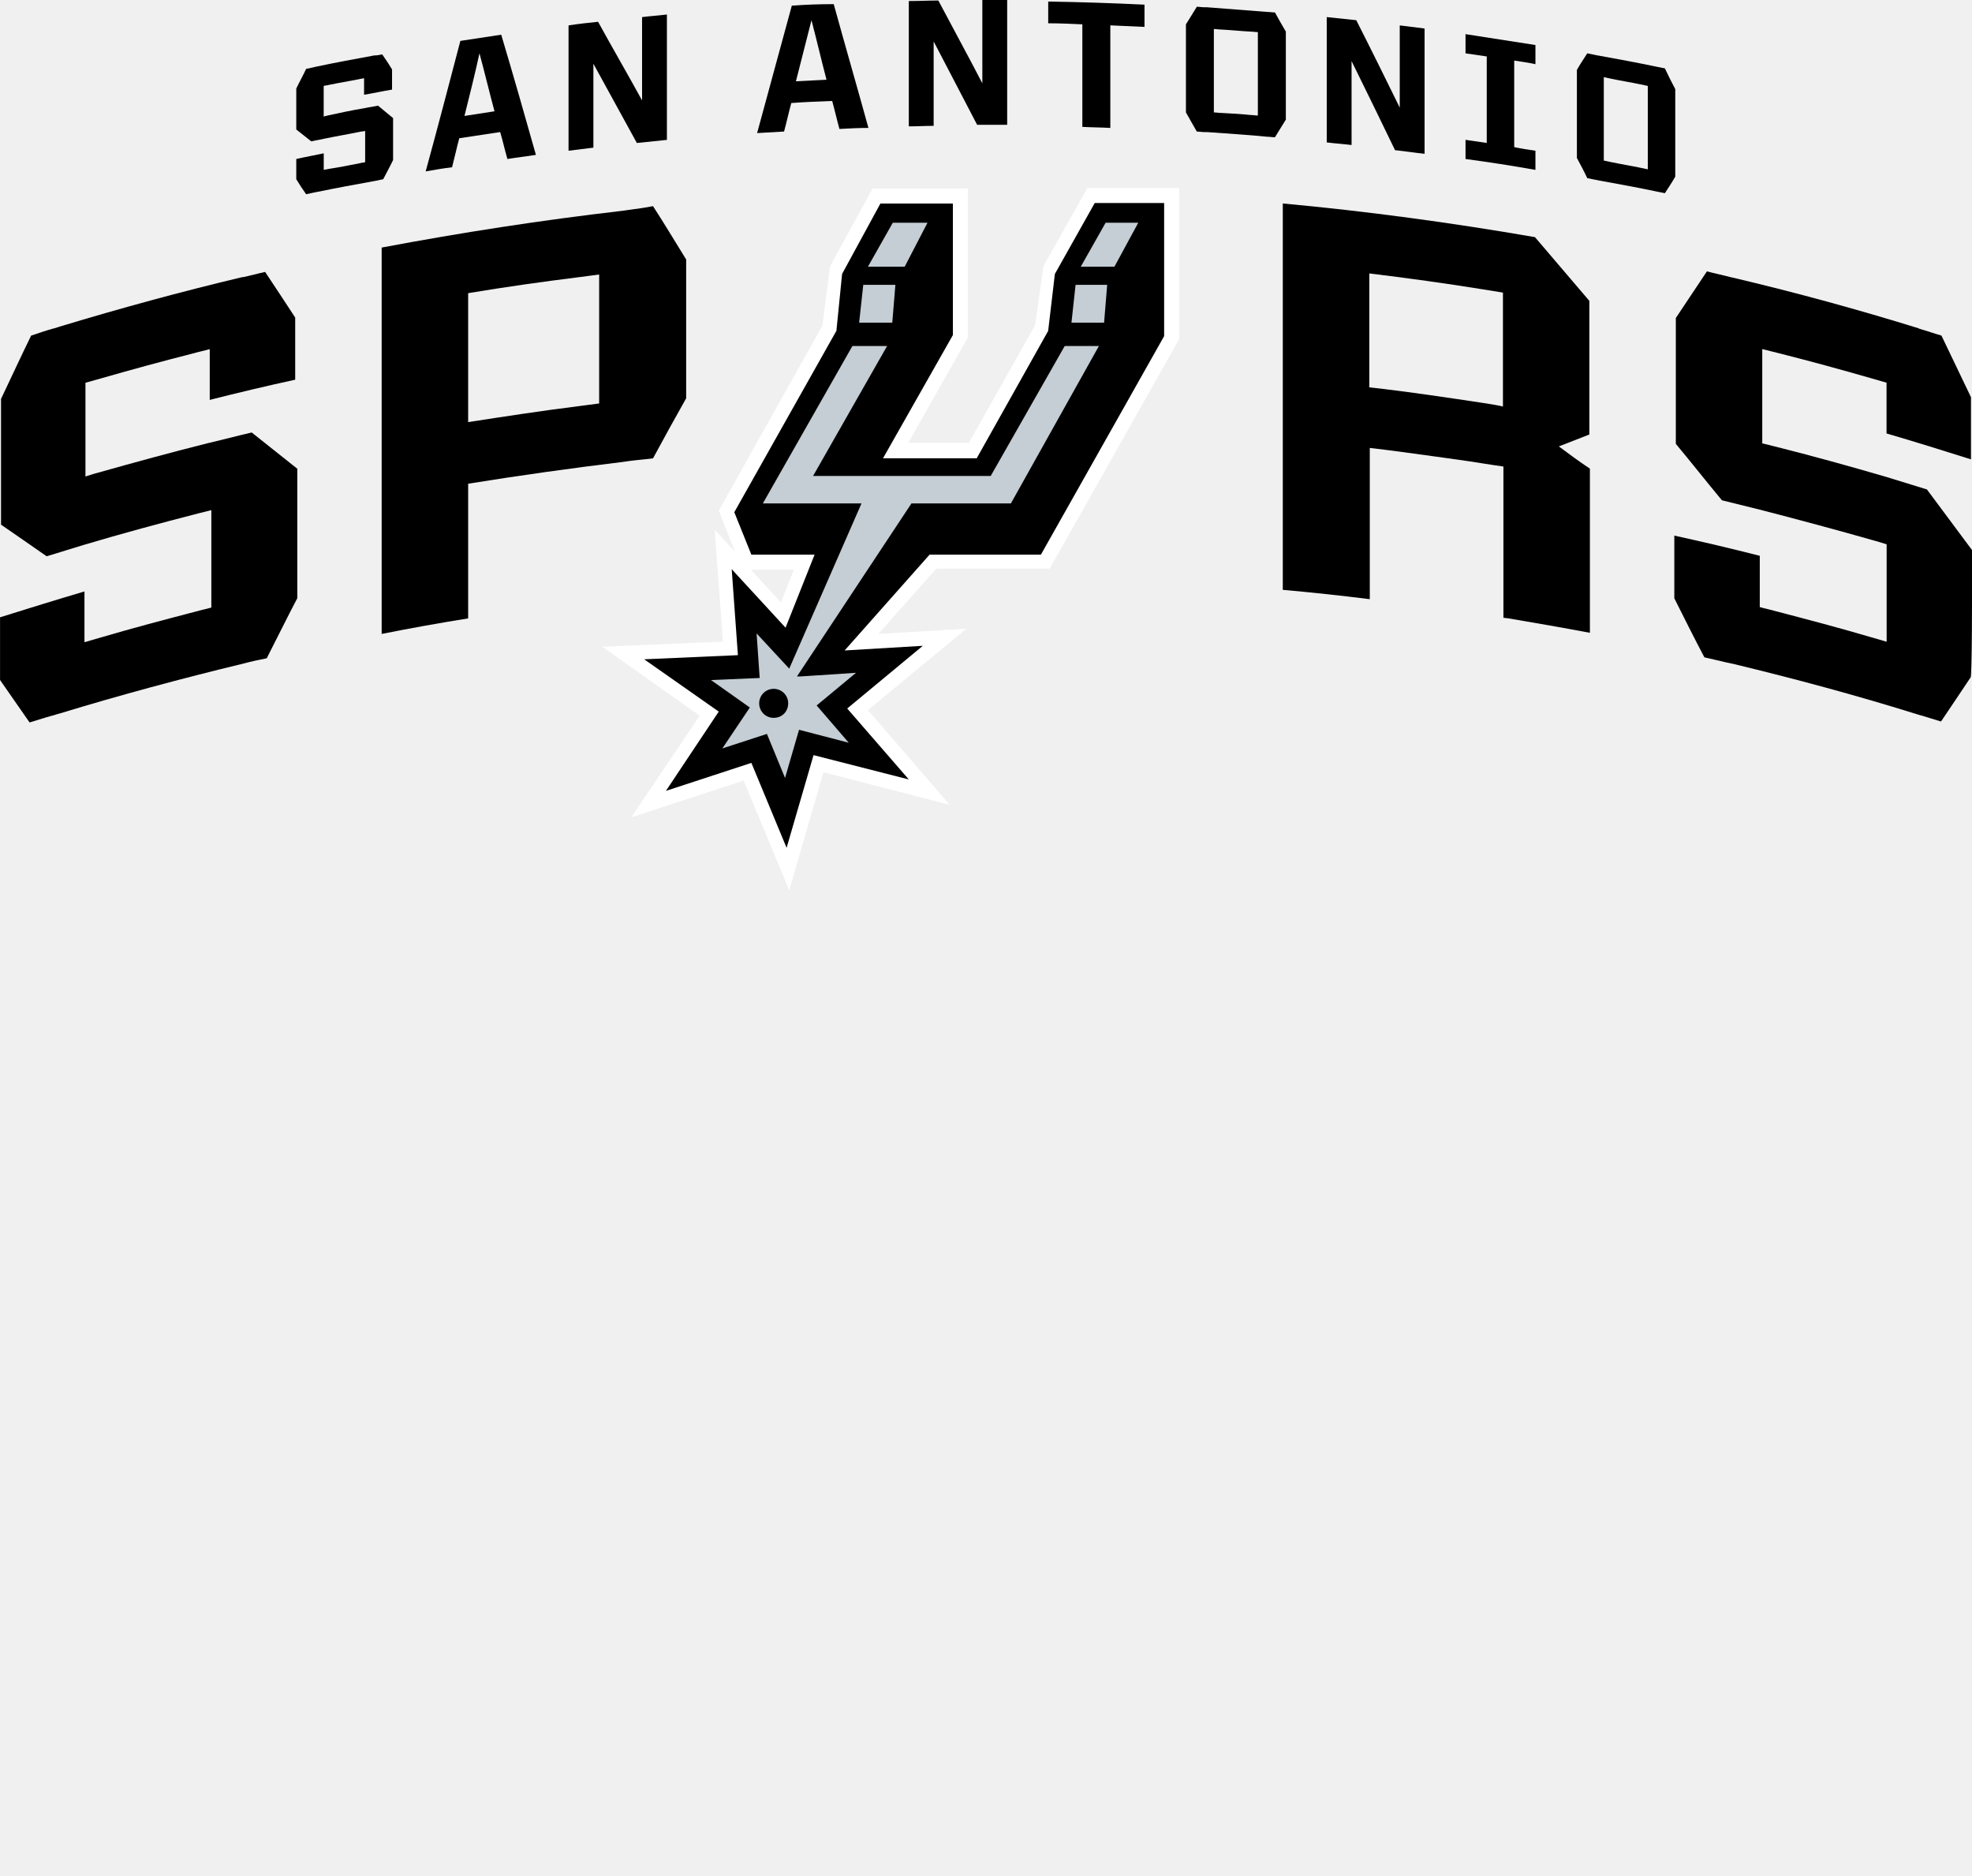
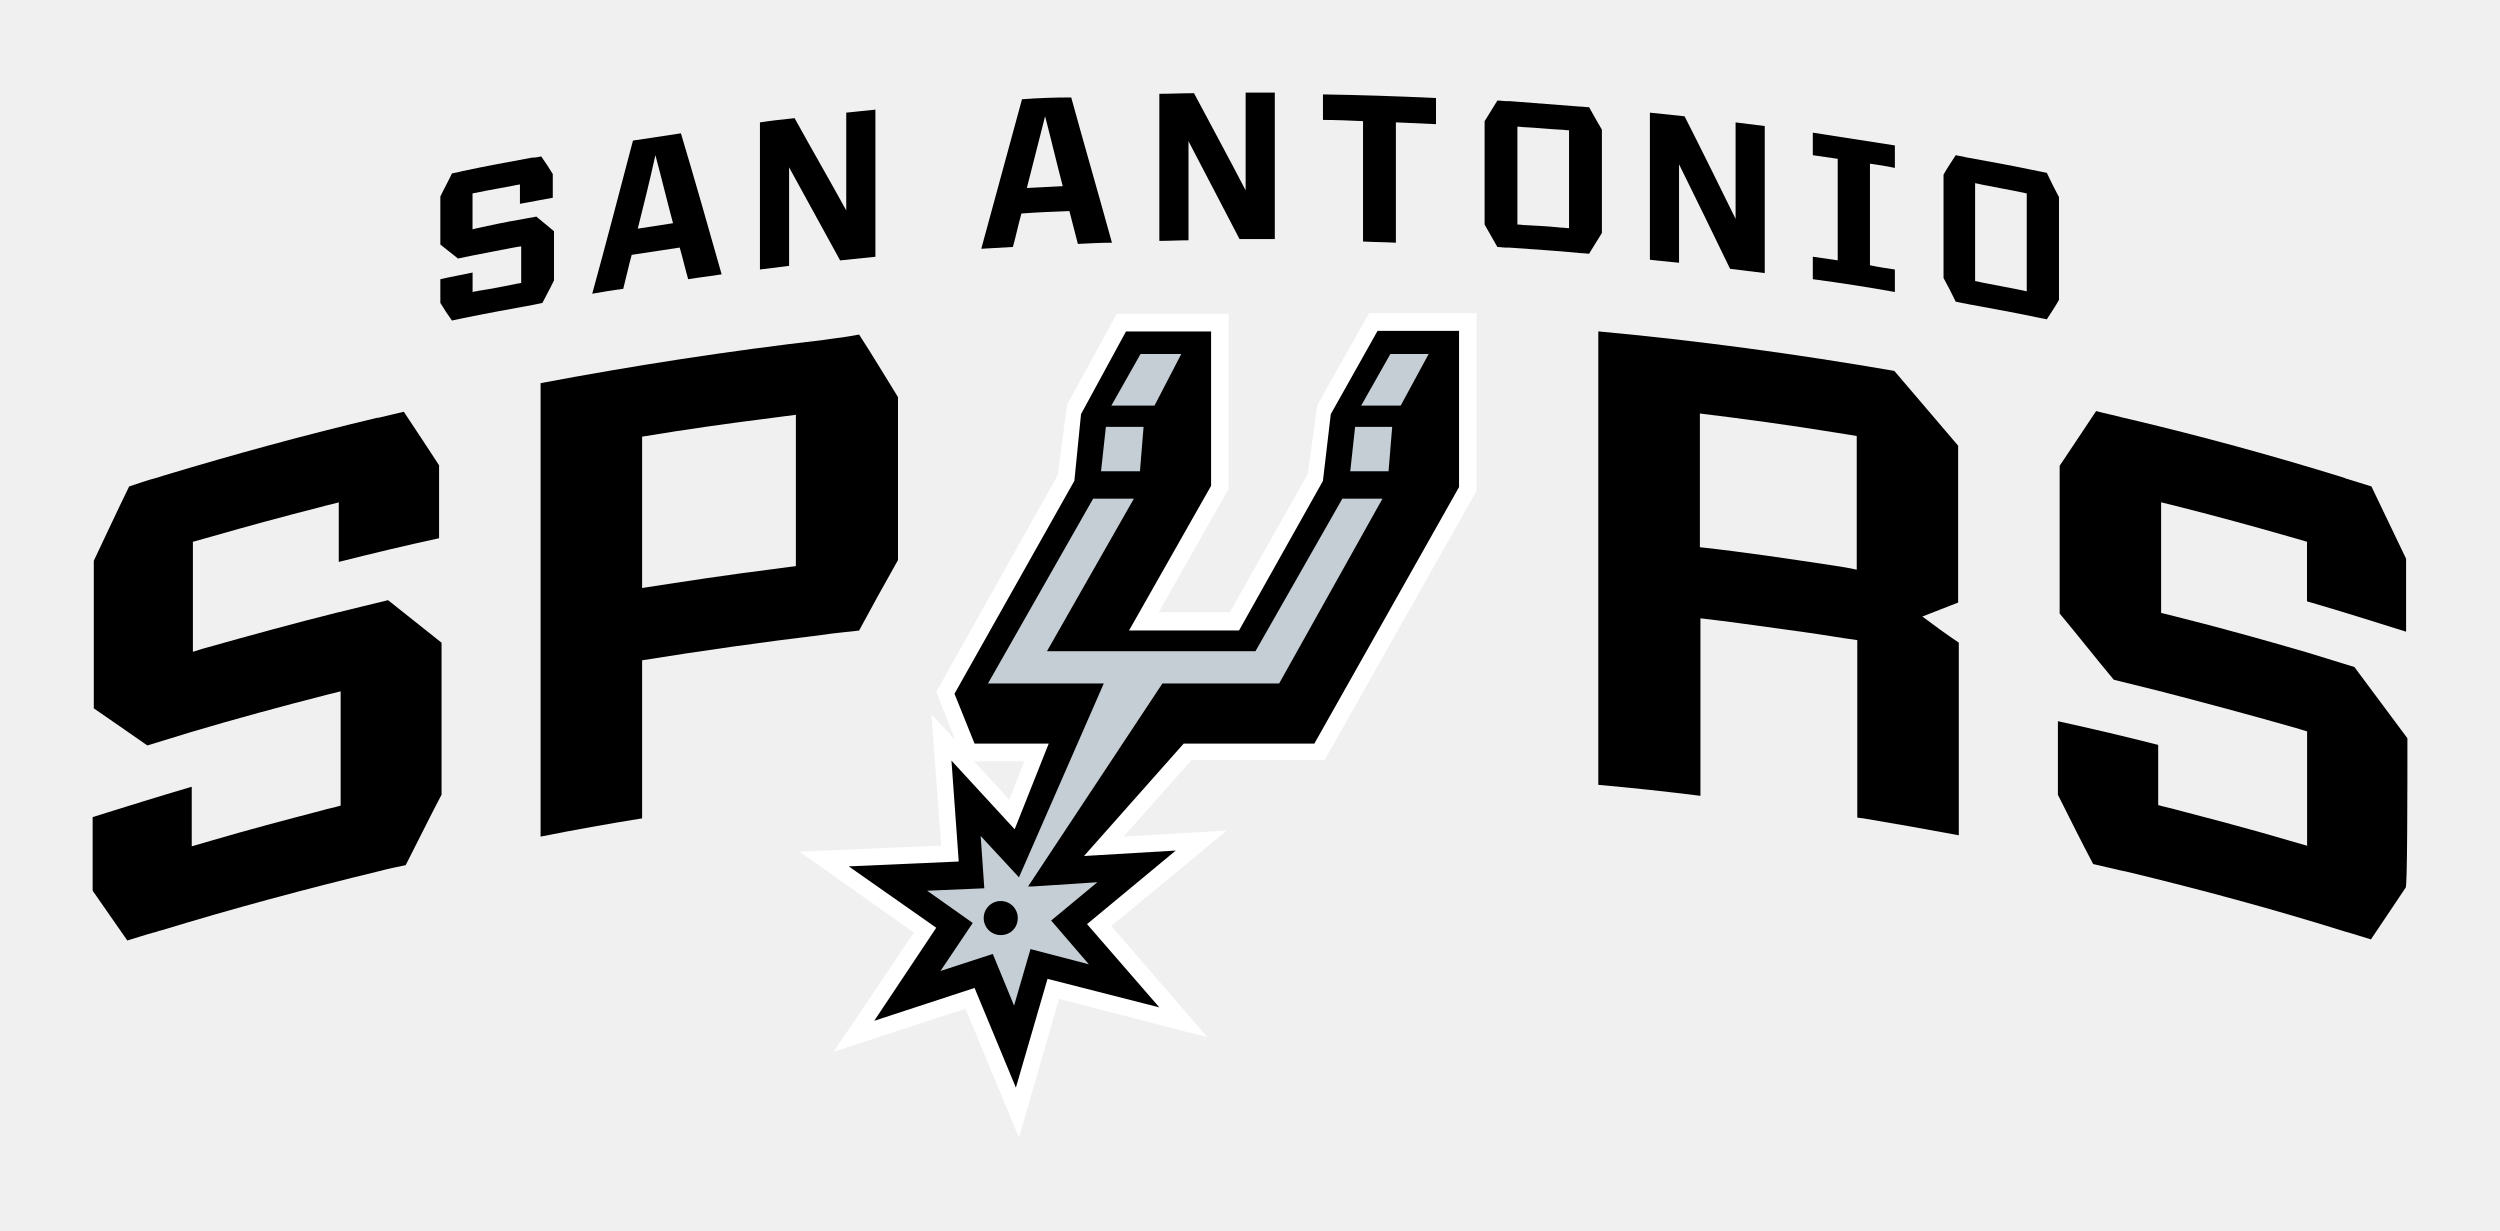
- <svg xmlns="http://www.w3.org/2000/svg" id="Layer" viewBox="0 0 420 399.5">
+ <svg xmlns="http://www.w3.org/2000/svg" id="Layer" viewBox="-16.80 -16.80 453.62 223.20">
  <defs>
    <style>
      .cls-1, .cls-2, .cls-3 {
        stroke-width: 0px;
      }

      .cls-2 {
        fill: #fff;
      }

      .cls-3 {
        fill: #c4ced4;
      }
    </style>
  </defs>
  <path class="cls-2" d="m149.01,152.43l-14.56,21.62,23.93-7.83,9.71,23.38,7.28-25.15,26.91,6.95-17.43-20.18,20.96-17.32-18.75,1.1,12.35-13.9h24.15l27.57-48.86v-32.21h-19.52l-9.38,16.65-1.76,12.57-14.12,25.04h-12.9l12.68-22.39v-31.76h-20.29l-9.04,16.54-1.65,12.68-22.06,39.37,3.42,8.71-4.3-4.63,1.76,23.82-25.7,1.1,20.74,14.67Zm10.92-31.1h9.15l-2.76,6.95-6.4-6.95Z" />
  <path class="cls-1" d="m44.56,94.3c-7.94,1.99-15.99,4.19-23.82,6.4-.88.22-1.76.55-2.54.77v-19.96c1.21-.33,2.32-.66,3.53-.99,6.51-1.87,13.01-3.64,19.52-5.29,1.1-.33,2.32-.55,3.42-.88v10.81c6.07-1.54,12.13-2.98,18.2-4.3v-13.24c-2.1-3.2-4.19-6.4-6.4-9.71-1.54.33-3.09.77-4.63,1.1h-.22c-13.01,3.09-25.92,6.62-38.71,10.48-.44.11-.88.33-1.43.44-1.65.44-3.2.99-4.85,1.54-2.21,4.52-4.3,9.04-6.4,13.46H.22v26.8c3.2,2.21,6.4,4.41,9.71,6.73,2.65-.77,5.29-1.65,7.94-2.43,8.16-2.43,16.32-4.63,24.49-6.73.88-.22,1.76-.44,2.65-.66v20.74c-1.1.33-2.32.55-3.42.88-6.73,1.76-13.46,3.53-20.18,5.51-1.1.33-2.32.66-3.42.99v-10.81c-5.96,1.76-12.02,3.64-17.98,5.51v13.35h0c2.1,2.98,4.19,6.07,6.29,9.04,1.54-.44,3.09-.99,4.74-1.43.55-.11.99-.33,1.54-.44,13.01-3.97,26.14-7.5,39.38-10.7,1.65-.44,3.2-.77,4.85-1.1,2.21-4.3,4.3-8.6,6.51-12.79v-27.57c-3.2-2.54-6.51-5.18-9.71-7.72-3.31.77-6.18,1.54-9.04,2.21" />
  <path class="cls-1" d="m420,117.13c-3.2-4.3-6.4-8.6-9.6-12.9-2.87-.88-5.74-1.76-8.6-2.65-7.94-2.32-15.88-4.52-23.82-6.51-.88-.22-1.76-.44-2.65-.66v-20.07c1.21.33,2.32.55,3.53.88,6.51,1.65,13.01,3.42,19.52,5.29,1.1.33,2.32.66,3.42.99v10.81c6.07,1.76,12.02,3.64,17.98,5.51v-13.24c-2.1-4.41-4.19-8.71-6.29-13.12-1.54-.44-3.09-.99-4.63-1.43q-.11,0-.22-.11c-12.79-3.97-25.7-7.5-38.71-10.59-.44-.11-.99-.22-1.43-.33-1.65-.44-3.31-.77-4.96-1.21-2.21,3.31-4.41,6.62-6.62,9.93v26.8c3.31,3.97,6.51,8.05,9.82,12.02,2.65.66,5.4,1.32,8.05,1.99,8.16,2.1,16.32,4.3,24.49,6.62.88.22,1.76.55,2.54.77v20.74c-1.1-.33-2.32-.66-3.42-.99-6.73-1.99-13.46-3.75-20.18-5.51-1.1-.33-2.32-.55-3.42-.88v-10.92c-6.07-1.54-12.13-2.98-18.2-4.3v13.35h0c2.1,4.19,4.19,8.38,6.4,12.57,1.54.33,3.2.77,4.74,1.1.55.11.99.22,1.54.33,13.24,3.2,26.36,6.73,39.38,10.81,1.65.44,3.2.99,4.74,1.43,2.1-3.09,6.29-9.38,6.29-9.38.33.33.33-17.98.33-27.13" />
  <path class="cls-1" d="m134.12,44.67c-.55.11-.99.11-1.54.22-17.21,1.99-34.3,4.63-51.29,7.83v82.28c6.07-1.21,12.24-2.32,18.42-3.31v-28.68c10.92-1.76,21.95-3.31,32.87-4.63.55-.11.99-.11,1.54-.22,1.65-.22,3.31-.33,4.96-.55,2.32-4.3,4.63-8.49,7.06-12.79v-29.56c-2.32-3.75-4.63-7.61-7.06-11.36-1.65.33-3.31.55-4.96.77m-6.51,17.98v23.27c-1.43.22-2.76.33-4.19.55-7.94.99-15.88,2.21-23.71,3.42v-27.46c7.94-1.32,15.77-2.43,23.71-3.42,1.43-.22,2.76-.33,4.19-.55v4.19Z" />
  <path class="cls-1" d="m331.99,95.07c2.21-.88,4.3-1.65,6.51-2.54v-28.46c-3.86-4.52-7.72-9.04-11.58-13.57-17.87-3.09-35.74-5.51-53.71-7.17v82.28c6.18.55,12.35,1.21,18.53,1.99v-32.21c4.74.55,9.49,1.21,14.23,1.87,1.54.22,3.2.44,4.74.66,3.2.44,6.29.99,9.49,1.43v32.21c.33,0,.66.11.99.11,5.85.99,11.58,1.99,17.43,3.09v-34.96c-2.32-1.54-4.41-3.09-6.62-4.74m-16.21-9.26c-8.05-1.21-16.1-2.43-24.15-3.31v-24.26c8.16.99,16.21,2.1,24.38,3.42,1.32.22,2.76.44,4.08.66v24.26c-1.43-.33-2.87-.55-4.3-.77" />
  <path class="cls-1" d="m77.54,23.05c-2.65.44-5.18.99-7.72,1.54-.33.11-.55.11-.88.22v-6.51c.33-.11.77-.11,1.1-.22,2.1-.44,4.19-.77,6.4-1.21.33-.11.77-.11,1.1-.22v3.53c1.99-.33,3.97-.77,5.96-1.1v-4.3c-.66-1.1-1.32-2.1-2.1-3.2-.55.11-.99.22-1.54.22h-.11c-4.19.77-8.38,1.54-12.57,2.43-.11,0-.33.11-.44.11-.55.11-1.1.22-1.54.33-.66,1.43-1.43,2.76-2.1,4.19v8.71c1.1.88,2.1,1.65,3.2,2.54.88-.22,1.76-.33,2.65-.55,2.65-.55,5.29-.99,7.94-1.54.33,0,.55-.11.88-.11v6.62c-.33.11-.77.11-1.1.22-2.21.44-4.41.88-6.62,1.21-.33.11-.77.11-1.1.22v-3.53c-1.99.44-3.97.77-5.85,1.21v4.3h0c.66,1.1,1.32,2.1,2.1,3.2.55-.11.99-.22,1.54-.33.22,0,.33-.11.55-.11,4.3-.88,8.49-1.65,12.79-2.43.55-.11,1.1-.22,1.54-.33.66-1.32,1.43-2.65,2.1-4.08h0v-8.93c-1.1-.88-2.1-1.76-3.2-2.65-.99.22-1.99.33-2.98.55" />
  <path class="cls-1" d="m98.05,8.71c-2.43,9.26-4.85,18.53-7.39,27.79,1.87-.33,3.75-.66,5.62-.88.55-2.1.99-4.19,1.54-6.18,2.87-.44,5.74-.88,8.71-1.32.55,1.87.99,3.86,1.54,5.74,1.99-.33,4.08-.55,6.07-.88-2.43-8.6-4.85-17.1-7.39-25.59-2.98.44-5.85.88-8.71,1.32m.88,15.99c1.1-4.41,2.21-8.82,3.2-13.35,1.1,4.08,2.1,8.27,3.2,12.35-2.1.33-4.3.66-6.4.99" />
  <path class="cls-1" d="m136.76,21.4c-3.09-5.63-6.29-11.14-9.38-16.76-2.1.22-4.19.44-6.29.77v26.69c1.76-.22,3.53-.44,5.29-.66V13.57c3.09,5.63,6.18,11.25,9.26,16.88,2.1-.22,4.19-.44,6.4-.66V3.09c-1.76.22-3.53.33-5.29.55v17.76Z" />
  <path class="cls-1" d="m168.64,1.21c-2.43,9.04-4.96,18.09-7.39,27.13,1.87-.11,3.75-.22,5.74-.33.55-1.99.99-4.08,1.54-6.07,2.87-.22,5.85-.33,8.71-.44.55,1.99.99,3.97,1.54,5.96,2.1-.11,4.08-.22,6.18-.22-2.43-8.82-4.96-17.54-7.39-26.36-3.09,0-6.07.11-8.93.33m.88,16.1c1.1-4.3,2.21-8.71,3.31-13.01,1.1,4.19,2.1,8.49,3.2,12.68-2.21.11-4.3.22-6.51.33" />
  <path class="cls-1" d="m209.23,17.76c-3.09-5.96-6.29-11.8-9.38-17.65-2.1,0-4.19.11-6.29.11v26.69c1.76,0,3.53-.11,5.29-.11V8.82c3.09,5.96,6.18,11.8,9.26,17.76h6.4V0h-5.29v17.76Z" />
  <path class="cls-1" d="m223.24,4.96c2.43,0,4.85.11,7.28.22v21.84c1.99.11,3.97.11,5.96.22V5.4c2.43.11,4.85.22,7.28.33V.99c-6.84-.33-13.68-.55-20.51-.66v4.63Z" />
  <path class="cls-1" d="m298.24,23.16c-3.09-6.29-6.18-12.57-9.38-18.86-2.1-.22-4.19-.44-6.29-.66v26.69c1.76.22,3.53.33,5.29.55V13.01c3.09,6.29,6.18,12.57,9.26,18.97,2.1.22,4.19.55,6.29.77V6.07c-1.76-.22-3.53-.44-5.29-.66v17.76h.11Z" />
  <path class="cls-1" d="m312.13,11.36c1.54.22,2.98.44,4.52.66v18.42c-1.54-.22-2.98-.44-4.52-.66v4.08c4.96.66,9.93,1.43,14.89,2.32v-4.08c-1.54-.22-2.98-.44-4.52-.77V12.9c1.54.22,2.98.44,4.52.77v-4.08c-4.96-.77-9.93-1.54-14.89-2.32v4.08" />
  <path class="cls-1" d="m271.54,2.65c-.55,0-1.1-.11-1.65-.11h0c-4.3-.33-8.49-.66-12.79-.99h-.55c-.55,0-1.1-.11-1.65-.11-.77,1.21-1.54,2.54-2.32,3.75v18.75c.77,1.32,1.54,2.76,2.32,4.08.55,0,1.1.11,1.65.11h.55c4.3.33,8.49.55,12.79.99h0c.55,0,1.1.11,1.65.11.77-1.21,1.54-2.54,2.32-3.75V6.73c-.77-1.32-1.54-2.65-2.32-4.08m-3.64,5.74v16.21c-.55,0-.99-.11-1.54-.11-2.1-.22-4.19-.33-6.29-.44-.55,0-.99-.11-1.54-.11V6.18c.55,0,.99.11,1.54.11,2.1.11,4.19.33,6.29.44.55,0,.99.11,1.54.11v1.54Z" />
  <path class="cls-1" d="m356.8,18.97c-.77-1.43-1.54-2.98-2.21-4.41-.55-.11-1.1-.22-1.65-.33h0c-4.19-.88-8.38-1.65-12.68-2.43-.22,0-.44-.11-.55-.11-.55-.11-1.1-.22-1.65-.33-.77,1.21-1.54,2.32-2.21,3.53v18.75c.77,1.43,1.54,2.87,2.21,4.3.55.11,1.1.22,1.65.33.22,0,.44.11.55.11,4.19.77,8.49,1.54,12.68,2.43h0c.55.11,1.1.22,1.65.33.77-1.21,1.54-2.32,2.21-3.53v-18.64Zm-5.85.88v16.21c-.55-.11-.99-.22-1.54-.33-2.1-.44-4.19-.77-6.29-1.21-.55-.11-.99-.22-1.54-.33v-17.76c.55.11.99.22,1.54.33,2.1.44,4.19.77,6.29,1.21.55.11.99.22,1.54.33v1.54" />
  <g>
    <path class="cls-1" d="m178.12,70.48l-21.73,38.6,3.64,9.04h13.46l-6.18,15.55-11.47-12.46,1.32,18.31-19.96.88,15.88,11.14-11.25,16.88,18.2-5.96,7.5,18.09,5.74-19.74,20.29,5.18-13.12-15.11,16.1-13.35-16.65.99,18.09-20.4h23.71l26.25-46.54v-28.35h-14.78l-8.49,15.11-1.43,12.13-15.22,27.13h-19.96l14.89-26.25v-28.01h-15.44l-8.16,15-1.21,12.13Z" />
    <polygon class="cls-3" points="242.43 47.43 235.48 47.43 230.18 56.8 237.35 56.8 242.43 47.43" />
    <polygon class="cls-3" points="197.54 47.43 190.15 47.43 184.85 56.8 192.68 56.8 197.54 47.43" />
    <path class="cls-3" d="m183.53,107.1l-15.44,35.29-6.95-7.5.66,9.49-10.37.44,8.27,5.85-5.85,8.71,9.49-3.09,3.86,9.38,2.98-10.26,10.59,2.76-6.84-7.94,8.38-6.95-11.8.77h-.77l24.38-36.84h21.18l18.75-33.53h-7.28l-15.77,27.68h-37.83l15.77-27.68h-7.39l-19.08,33.53h21.07v-.11Z" />
    <polygon class="cls-3" points="190.7 60.66 183.86 60.66 182.98 68.71 190.04 68.71 190.7 60.66" />
    <polygon class="cls-3" points="235.81 60.66 229.08 60.66 228.2 68.71 235.15 68.71 235.81 60.66" />
    <path class="cls-1" d="m164.78,152.87c1.76,0,3.09-1.32,3.09-3.09s-1.43-3.09-3.09-3.09c-1.76,0-3.09,1.43-3.09,3.09s1.32,3.09,3.09,3.09" />
  </g>
</svg>
